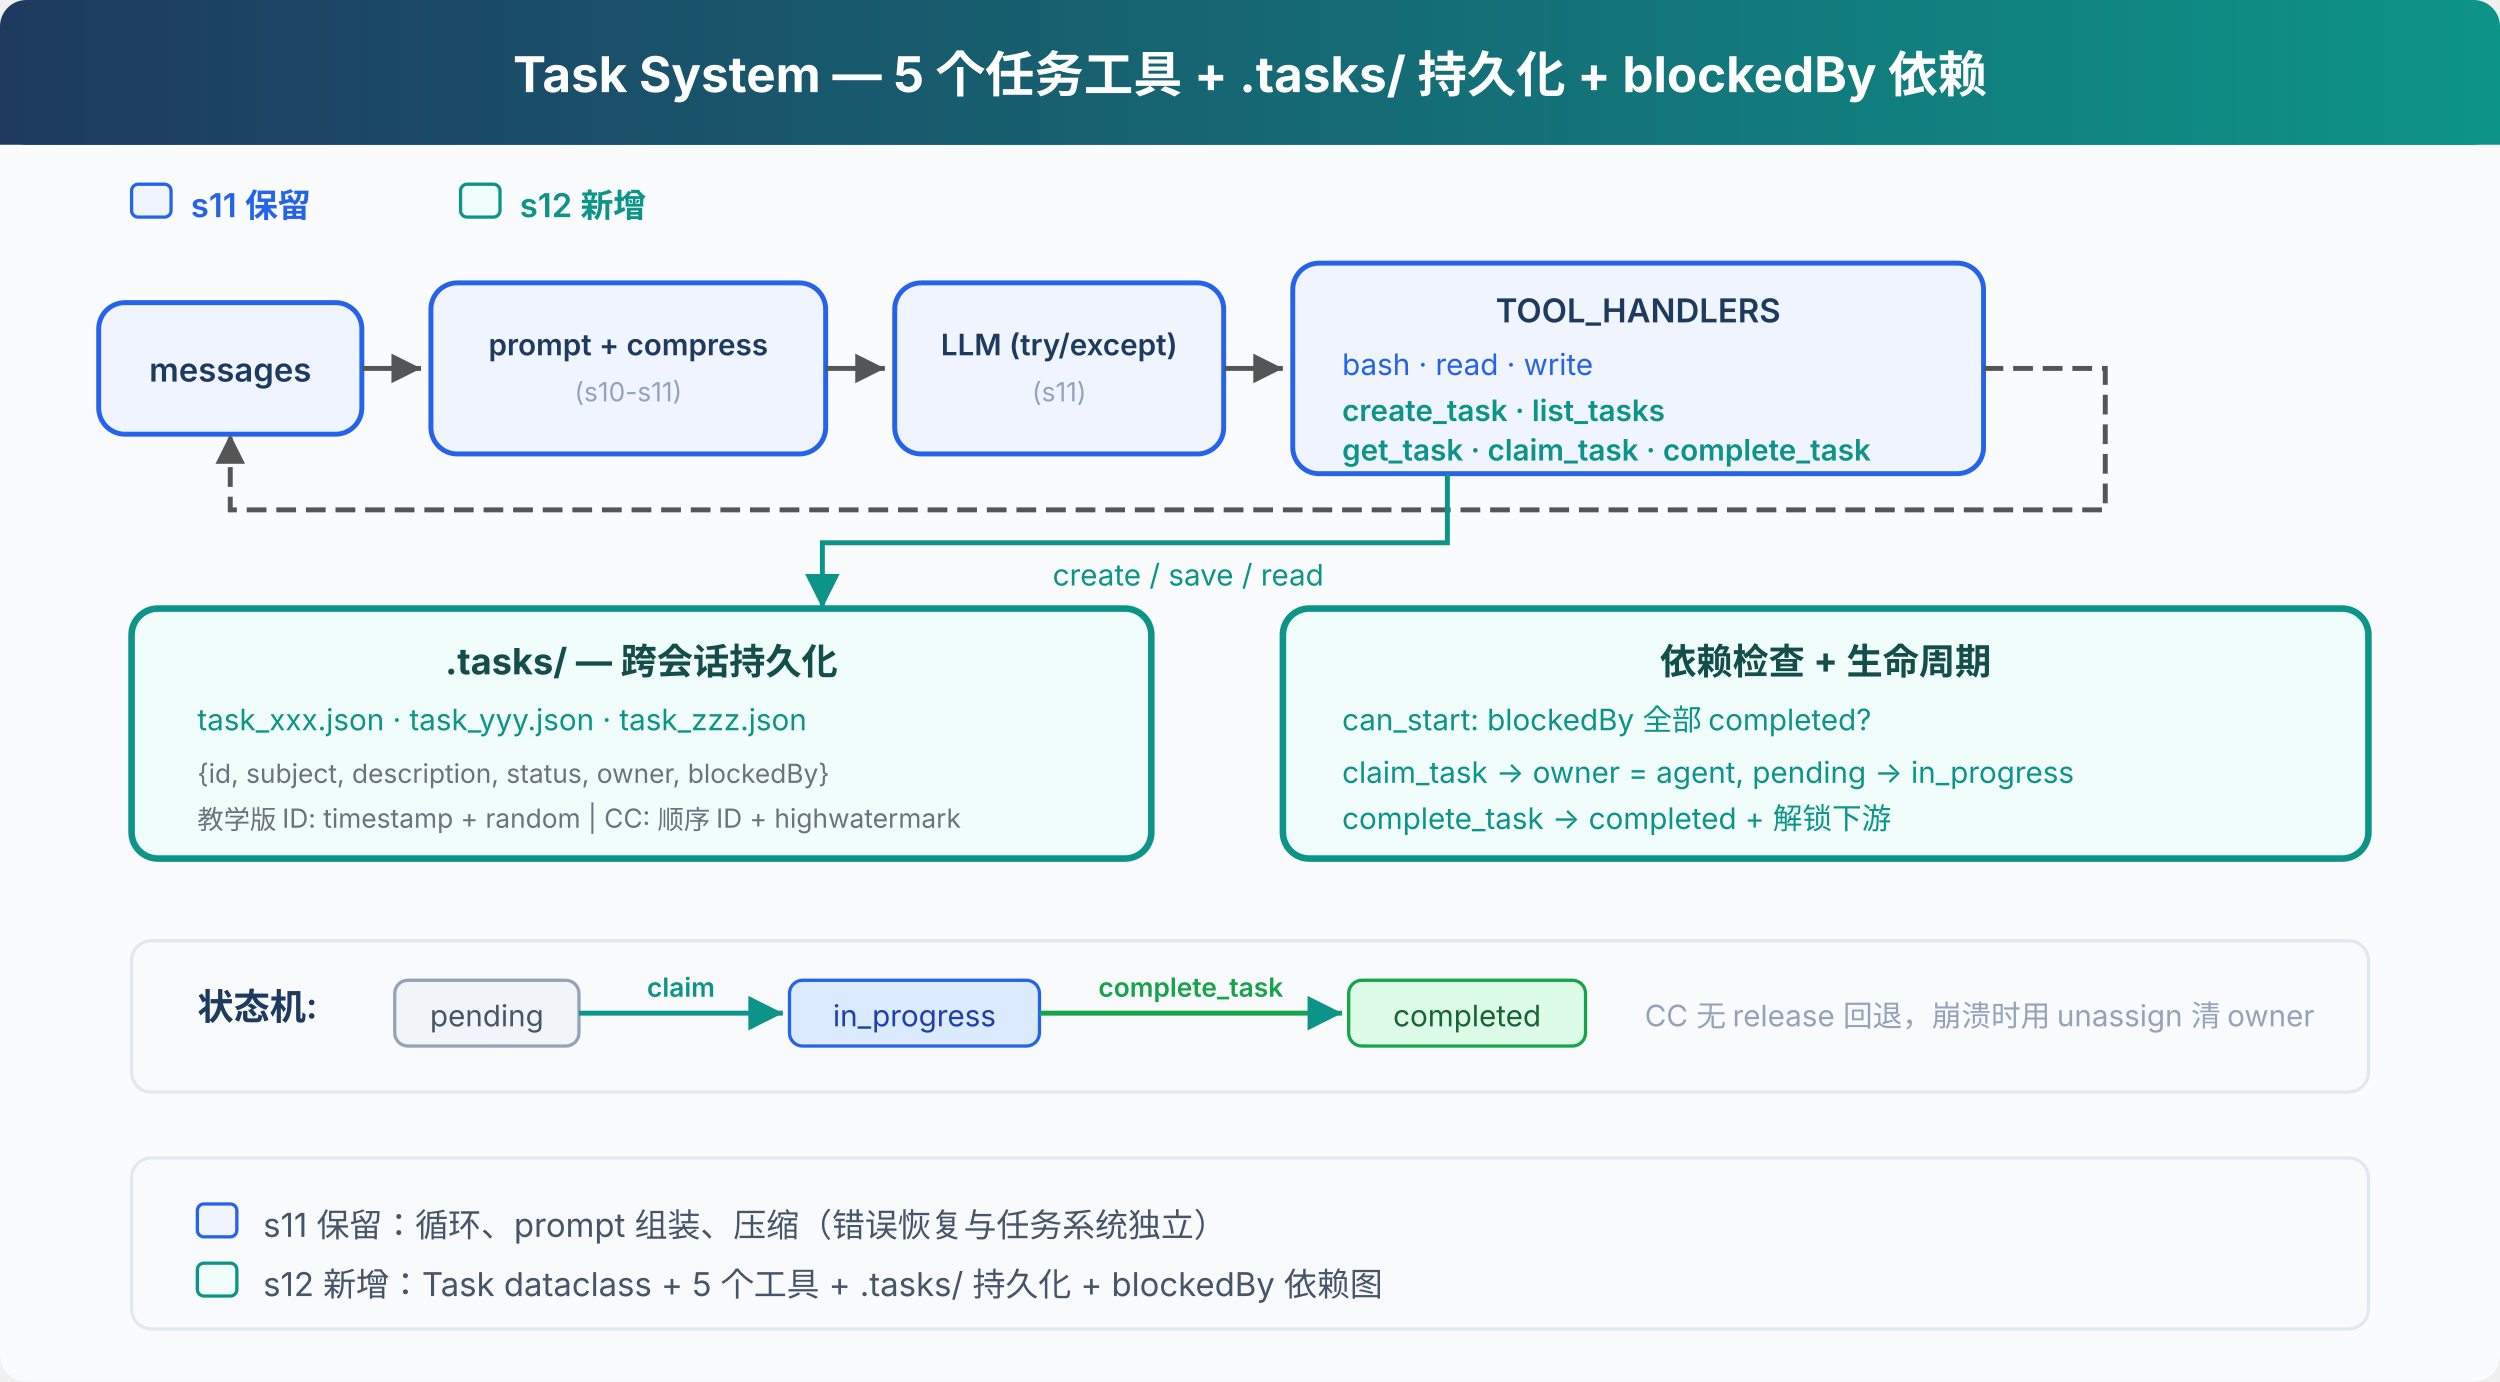
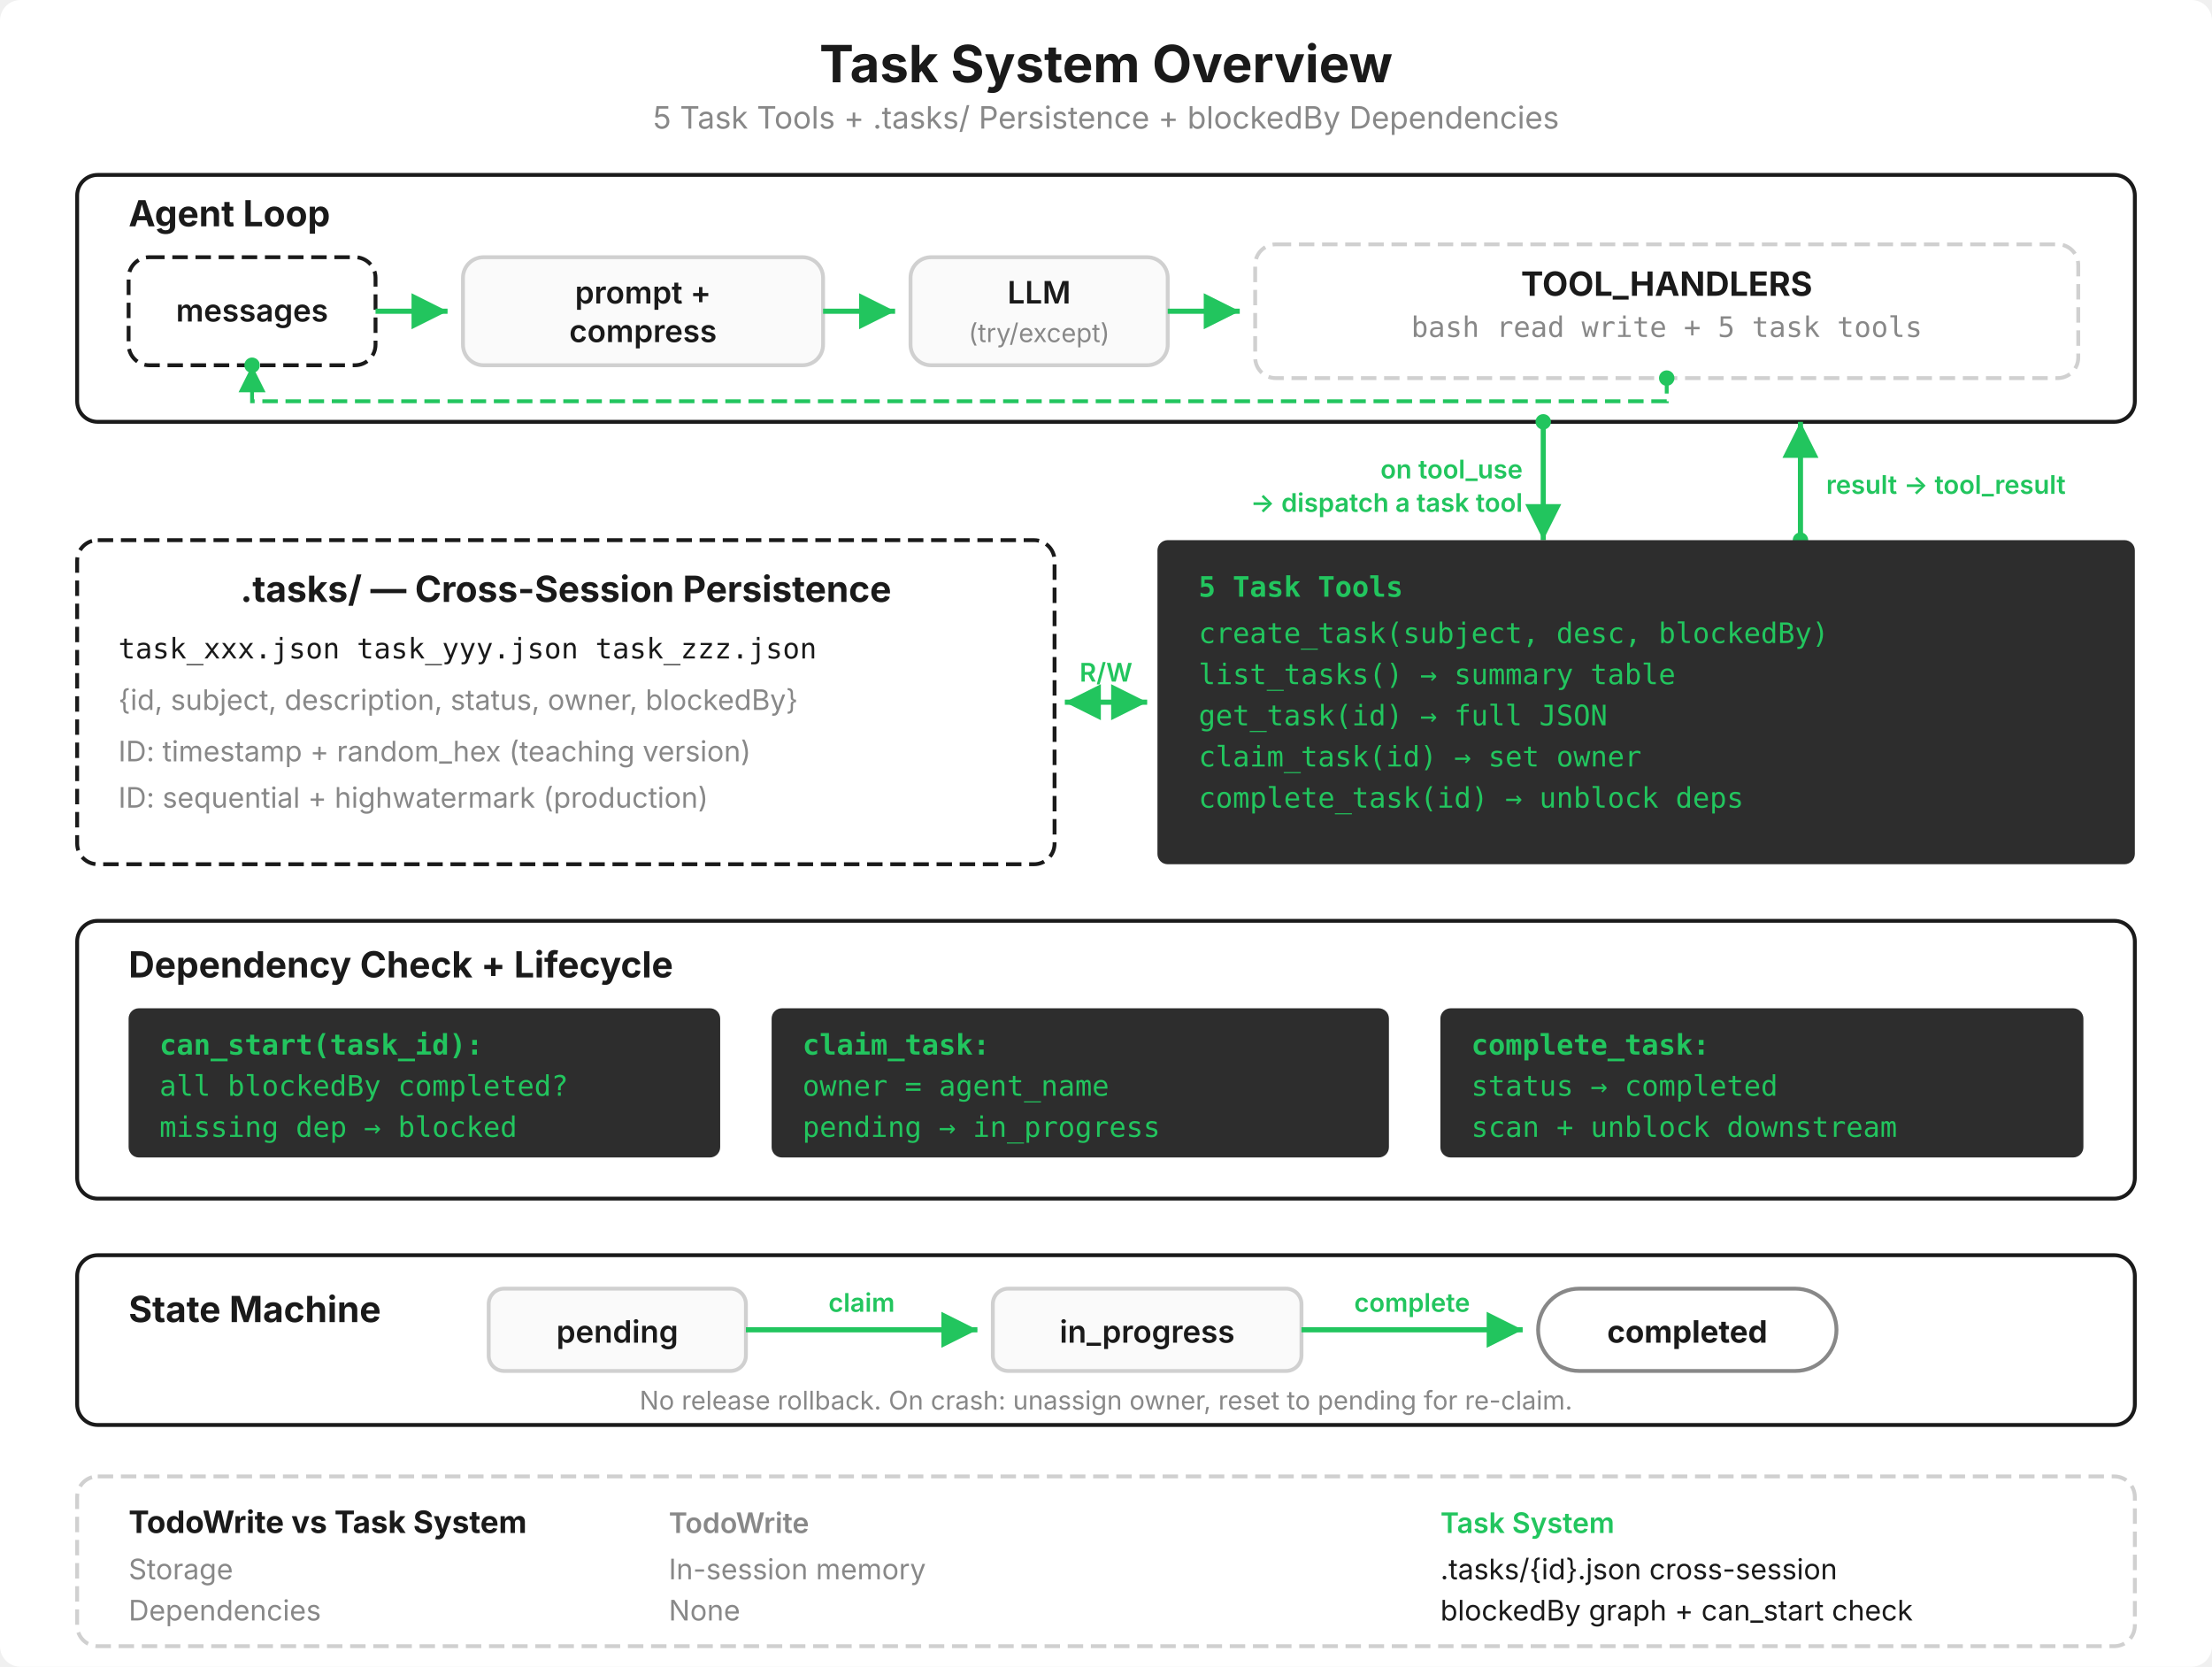
- <svg xmlns="http://www.w3.org/2000/svg" viewBox="0 0 760 420" font-family="system-ui, -apple-system, sans-serif">
+ <svg xmlns="http://www.w3.org/2000/svg" viewBox="0 0 860 648" font-family="system-ui, -apple-system, sans-serif">
  <defs>
-     <linearGradient id="header" x1="0" y1="0" x2="1" y2="0">
-       <stop offset="0%" stop-color="#1e3a5f" />
-       <stop offset="100%" stop-color="#0d9488" />
-     </linearGradient>
-     <marker id="arrow" viewBox="0 0 10 10" refX="10" refY="5" markerWidth="6" markerHeight="6" orient="auto-start-reverse">
-       <path d="M 0 0 L 10 5 L 0 10 z" fill="#555" />
+     <marker id="arrow-green" viewBox="0 0 10 10" refX="10" refY="5" markerWidth="7" markerHeight="7" orient="auto-start-reverse">
+       <path d="M 0 0 L 10 5 L 0 10 z" fill="#22c55e" />
    </marker>
-     <marker id="arrow-teal" viewBox="0 0 10 10" refX="10" refY="5" markerWidth="7" markerHeight="7" orient="auto-start-reverse">
-       <path d="M 0 0 L 10 5 L 0 10 z" fill="#0d9488" />
+     <marker id="arrow-gray" viewBox="0 0 10 10" refX="10" refY="5" markerWidth="7" markerHeight="7" orient="auto-start-reverse">
+       <path d="M 0 0 L 10 5 L 0 10 z" fill="#888888" />
    </marker>
  </defs>
-   <rect width="760" height="420" fill="#fafbfc" rx="8" />
-   <rect x="0" y="0" width="760" height="44" fill="url(#header)" rx="8" />
-   <rect x="0" y="36" width="760" height="8" fill="url(#header)" />
-   <text x="380" y="28" fill="#fff" font-size="15" font-weight="700" text-anchor="middle">Task System — 5 个任务工具 + .tasks/ 持久化 + blockedBy 依赖</text>
-   <rect x="40" y="56" width="12" height="10" rx="2" fill="#f0f4ff" stroke="#2563eb" stroke-width="1" />
-   <text x="58" y="66" fill="#2563eb" font-size="10" font-weight="600">s11 保留</text>
-   <rect x="140" y="56" width="12" height="10" rx="2" fill="#f0fdfa" stroke="#0d9488" stroke-width="1" />
-   <text x="158" y="66" fill="#0d9488" font-size="10" font-weight="600">s12 新增</text>
-   <rect x="30" y="92" width="80" height="40" rx="8" fill="#f0f4ff" stroke="#2563eb" stroke-width="1.5" />
-   <text x="70" y="116" fill="#1e3a5f" font-size="10" font-weight="600" text-anchor="middle">messages</text>
-   <line x1="110" y1="112" x2="128" y2="112" stroke="#555" stroke-width="1.5" marker-end="url(#arrow)" />
-   <rect x="131" y="86" width="120" height="52" rx="8" fill="#f0f4ff" stroke="#2563eb" stroke-width="1.5" />
-   <text x="191" y="108" fill="#1e3a5f" font-size="9" font-weight="600" text-anchor="middle">prompt + compress</text>
-   <text x="191" y="122" fill="#94a3b8" font-size="8" text-anchor="middle">(s10-s11)</text>
-   <line x1="251" y1="112" x2="269" y2="112" stroke="#555" stroke-width="1.5" marker-end="url(#arrow)" />
-   <rect x="272" y="86" width="100" height="52" rx="8" fill="#f0f4ff" stroke="#2563eb" stroke-width="1.5" />
-   <text x="322" y="108" fill="#1e3a5f" font-size="9" font-weight="600" text-anchor="middle">LLM (try/except)</text>
-   <text x="322" y="122" fill="#94a3b8" font-size="8" text-anchor="middle">(s11)</text>
-   <line x1="372" y1="112" x2="390" y2="112" stroke="#555" stroke-width="1.5" marker-end="url(#arrow)" />
-   <rect x="393" y="80" width="210" height="64" rx="8" fill="#f0f4ff" stroke="#2563eb" stroke-width="1.5" />
-   <text x="498" y="98" fill="#1e3a5f" font-size="10" font-weight="600" text-anchor="middle">TOOL_HANDLERS</text>
-   <text x="408" y="114" fill="#2563eb" font-size="9">bash · read · write</text>
-   <text x="408" y="128" fill="#0d9488" font-size="9" font-weight="600">create_task · list_tasks</text>
-   <text x="408" y="140" fill="#0d9488" font-size="9" font-weight="600">get_task · claim_task · complete_task</text>
-   <path d="M 603 112 L 640 112 L 640 155 L 70 155 L 70 132" fill="none" stroke="#555" stroke-width="1.5" marker-end="url(#arrow)" stroke-dasharray="6,3" />
-   <rect x="40" y="185" width="310" height="76" rx="8" fill="#f0fdfa" stroke="#0d9488" stroke-width="2" />
-   <text x="195" y="205" fill="#134e4a" font-size="11" font-weight="700" text-anchor="middle">.tasks/ — 跨会话持久化</text>
-   <text x="60" y="222" fill="#0d9488" font-size="9">task_xxx.json · task_yyy.json · task_zzz.json</text>
-   <text x="60" y="238" fill="#6b7280" font-size="8">{id, subject, description, status, owner, blockedBy}</text>
-   <text x="60" y="252" fill="#6b7280" font-size="8">教学版 ID: timestamp + random | CC: 顺序 ID + highwatermark</text>
-   <path d="M 440 144 L 440 165 L 250 165 L 250 185" fill="none" stroke="#0d9488" stroke-width="1.5" marker-end="url(#arrow-teal)" />
-   <text x="320" y="178" fill="#0d9488" font-size="9">create / save / read</text>
-   <rect x="390" y="185" width="330" height="76" rx="8" fill="#f0fdfa" stroke="#0d9488" stroke-width="2" />
-   <text x="555" y="205" fill="#134e4a" font-size="11" font-weight="700" text-anchor="middle">依赖检查 + 生命周期</text>
-   <text x="408" y="222" fill="#0d9488" font-size="9">can_start: blockedBy 全部 completed?</text>
-   <text x="408" y="238" fill="#0d9488" font-size="9">claim_task → owner = agent, pending → in_progress</text>
-   <text x="408" y="252" fill="#0d9488" font-size="9">complete_task → completed + 解锁下游</text>
-   <rect x="40" y="286" width="680" height="46" rx="6" fill="#f8fafc" stroke="#e2e8f0" stroke-width="1" />
-   <text x="60" y="310" fill="#1e3a5f" font-size="11" font-weight="600">状态机:</text>
-   <rect x="120" y="298" width="56" height="20" rx="4" fill="#f1f5f9" stroke="#94a3b8" stroke-width="1" />
-   <text x="148" y="312" fill="#475569" font-size="9" text-anchor="middle">pending</text>
-   <line x1="176" y1="308" x2="238" y2="308" stroke="#0d9488" stroke-width="1.5" marker-end="url(#arrow-teal)" />
-   <text x="207" y="303" fill="#0d9488" font-size="8" font-weight="600" text-anchor="middle">claim</text>
-   <rect x="240" y="298" width="76" height="20" rx="4" fill="#dbeafe" stroke="#2563eb" stroke-width="1" />
-   <text x="278" y="312" fill="#1e40af" font-size="9" text-anchor="middle">in_progress</text>
-   <line x1="316" y1="308" x2="408" y2="308" stroke="#16a34a" stroke-width="1.5" marker-end="url(#arrow-teal)" />
-   <text x="362" y="303" fill="#16a34a" font-size="8" font-weight="600" text-anchor="middle">complete_task</text>
-   <rect x="410" y="298" width="72" height="20" rx="4" fill="#dcfce7" stroke="#16a34a" stroke-width="1" />
-   <text x="446" y="312" fill="#166534" font-size="9" text-anchor="middle">completed</text>
-   <text x="500" y="312" fill="#94a3b8" font-size="9">CC 无 release 回退，崩溃时用 unassign 清 owner</text>
-   <rect x="40" y="352" width="680" height="52" rx="6" fill="#f8fafc" stroke="#e2e8f0" stroke-width="1" />
-   <rect x="60" y="366" width="12" height="10" rx="2" fill="#f0f4ff" stroke="#2563eb" stroke-width="1" />
-   <text x="80" y="376" fill="#475569" font-size="10">s11 保留：循环、prompt 组装、压缩（错误恢复与任务系统独立）</text>
-   <rect x="60" y="384" width="12" height="10" rx="2" fill="#f0fdfa" stroke="#0d9488" stroke-width="1" />
-   <text x="80" y="394" fill="#475569" font-size="10">s12 新增：Task dataclass + 5 个工具 + .tasks/ 持久化 + blockedBy 依赖图</text>
+   <rect width="860" height="648" fill="#ffffff" rx="8" />
+   <text x="430" y="32" fill="#1a1a1a" font-size="20" font-weight="700" text-anchor="middle">Task System Overview</text>
+   <text x="430" y="50" fill="#888888" font-size="12" text-anchor="middle">5 Task Tools + .tasks/ Persistence + blockedBy Dependencies</text>
+   <rect x="30" y="68" width="800" height="96" rx="8" fill="#ffffff" stroke="#1a1a1a" stroke-width="1.5" />
+   <text x="50" y="88" fill="#1a1a1a" font-size="14" font-weight="700">Agent Loop</text>
+   <rect x="50" y="100" width="96" height="42" rx="8" fill="#ffffff" stroke="#1a1a1a" stroke-width="1.5" stroke-dasharray="6,3" />
+   <text x="98" y="125" fill="#1a1a1a" font-size="12" font-weight="600" text-anchor="middle">messages</text>
+   <line x1="146" y1="121" x2="174" y2="121" stroke="#22c55e" stroke-width="2" marker-end="url(#arrow-green)" />
+   <rect x="180" y="100" width="140" height="42" rx="8" fill="#fafafa" stroke="#d0d0d0" stroke-width="1.5" />
+   <text x="250" y="118" fill="#1a1a1a" font-size="12" font-weight="600" text-anchor="middle">prompt +</text>
+   <text x="250" y="133" fill="#1a1a1a" font-size="12" font-weight="600" text-anchor="middle">compress</text>
+   <line x1="320" y1="121" x2="348" y2="121" stroke="#22c55e" stroke-width="2" marker-end="url(#arrow-green)" />
+   <rect x="354" y="100" width="100" height="42" rx="8" fill="#fafafa" stroke="#d0d0d0" stroke-width="1.5" />
+   <text x="404" y="118" fill="#1a1a1a" font-size="12" font-weight="600" text-anchor="middle">LLM</text>
+   <text x="404" y="133" fill="#888888" font-size="10" text-anchor="middle">(try/except)</text>
+   <line x1="454" y1="121" x2="482" y2="121" stroke="#22c55e" stroke-width="2" marker-end="url(#arrow-green)" />
+   <rect x="488" y="95" width="320" height="52" rx="8" fill="#ffffff" stroke="#d0d0d0" stroke-width="1.5" stroke-dasharray="6,3" />
+   <text x="648" y="115" fill="#1a1a1a" font-size="13" font-weight="700" text-anchor="middle">TOOL_HANDLERS</text>
+   <text x="648" y="131" fill="#888888" font-size="11" text-anchor="middle" font-family="monospace">bash  read  write  + 5 task tools</text>
+   <path d="M 648 147 L 648 156 L 98 156 L 98 142" fill="none" stroke="#22c55e" stroke-width="1.5" stroke-dasharray="6,3" marker-end="url(#arrow-green)" />
+   <circle cx="648" cy="147" r="3" fill="#22c55e" />
+   <circle cx="98" cy="142" r="3" fill="#22c55e" />
+   <circle cx="600" cy="164" r="3" fill="#22c55e" />
+   <path d="M 600 164 L 600 210" fill="none" stroke="#22c55e" stroke-width="2" marker-end="url(#arrow-green)" />
+   <text x="592" y="186" fill="#22c55e" font-size="10" font-weight="600" text-anchor="end">on tool_use</text>
+   <text x="592" y="199" fill="#22c55e" font-size="10" font-weight="600" text-anchor="end">→ dispatch a task tool</text>
+   <circle cx="700" cy="210" r="3" fill="#22c55e" />
+   <path d="M 700 210 L 700 164" fill="none" stroke="#22c55e" stroke-width="2" marker-end="url(#arrow-green)" />
+   <text x="710" y="192" fill="#22c55e" font-size="10" font-weight="600" text-anchor="start">result → tool_result</text>
+   <rect x="30" y="210" width="380" height="126" rx="8" fill="#ffffff" stroke="#1a1a1a" stroke-width="1.5" stroke-dasharray="6,3" />
+   <text x="220" y="234" fill="#1a1a1a" font-size="14" font-weight="700" text-anchor="middle">.tasks/ — Cross-Session Persistence</text>
+   <text x="46" y="256" fill="#1a1a1a" font-size="11" font-family="monospace">task_xxx.json  task_yyy.json  task_zzz.json</text>
+   <text x="46" y="276" fill="#888888" font-size="11">{id, subject, description, status, owner, blockedBy}</text>
+   <text x="46" y="296" fill="#888888" font-size="11">ID: timestamp + random_hex (teaching version)</text>
+   <text x="46" y="314" fill="#888888" font-size="11">ID: sequential + highwatermark (production)</text>
+   <rect x="450" y="210" width="380" height="126" rx="4" fill="#2d2d2d" />
+   <text x="466" y="232" fill="#22c55e" font-size="11" font-weight="700" font-family="monospace">5 Task Tools</text>
+   <text x="466" y="250" fill="#22c55e" font-size="11" font-family="monospace">create_task(subject, desc, blockedBy)</text>
+   <text x="466" y="266" fill="#22c55e" font-size="11" font-family="monospace">list_tasks()        → summary table</text>
+   <text x="466" y="282" fill="#22c55e" font-size="11" font-family="monospace">get_task(id)        → full JSON</text>
+   <text x="466" y="298" fill="#22c55e" font-size="11" font-family="monospace">claim_task(id)      → set owner</text>
+   <text x="466" y="314" fill="#22c55e" font-size="11" font-family="monospace">complete_task(id)   → unblock deps</text>
+   <line x1="446" y1="273" x2="414" y2="273" stroke="#22c55e" stroke-width="2" marker-start="url(#arrow-green)" marker-end="url(#arrow-green)" />
+   <text x="430" y="265" fill="#22c55e" font-size="10" font-weight="600" text-anchor="middle">R/W</text>
+   <rect x="30" y="358" width="800" height="108" rx="8" fill="#ffffff" stroke="#1a1a1a" stroke-width="1.5" />
+   <text x="50" y="380" fill="#1a1a1a" font-size="14" font-weight="700">Dependency Check + Lifecycle</text>
+   <rect x="50" y="392" width="230" height="58" rx="4" fill="#2d2d2d" />
+   <text x="62" y="410" fill="#22c55e" font-size="11" font-family="monospace" font-weight="600">can_start(task_id):</text>
+   <text x="62" y="426" fill="#22c55e" font-size="11" font-family="monospace">  all blockedBy completed?</text>
+   <text x="62" y="442" fill="#22c55e" font-size="11" font-family="monospace">  missing dep → blocked</text>
+   <rect x="300" y="392" width="240" height="58" rx="4" fill="#2d2d2d" />
+   <text x="312" y="410" fill="#22c55e" font-size="11" font-family="monospace" font-weight="600">claim_task:</text>
+   <text x="312" y="426" fill="#22c55e" font-size="11" font-family="monospace">  owner = agent_name</text>
+   <text x="312" y="442" fill="#22c55e" font-size="11" font-family="monospace">  pending → in_progress</text>
+   <rect x="560" y="392" width="250" height="58" rx="4" fill="#2d2d2d" />
+   <text x="572" y="410" fill="#22c55e" font-size="11" font-family="monospace" font-weight="600">complete_task:</text>
+   <text x="572" y="426" fill="#22c55e" font-size="11" font-family="monospace">  status → completed</text>
+   <text x="572" y="442" fill="#22c55e" font-size="11" font-family="monospace">  scan + unblock downstream</text>
+   <rect x="30" y="488" width="800" height="66" rx="8" fill="#ffffff" stroke="#1a1a1a" stroke-width="1.5" />
+   <text x="50" y="514" fill="#1a1a1a" font-size="14" font-weight="700">State Machine</text>
+   <rect x="190" y="501" width="100" height="32" rx="6" fill="#fafafa" stroke="#d0d0d0" stroke-width="1.5" />
+   <text x="240" y="522" fill="#1a1a1a" font-size="12" font-weight="600" text-anchor="middle">pending</text>
+   <line x1="290" y1="517" x2="380" y2="517" stroke="#22c55e" stroke-width="2" marker-end="url(#arrow-green)" />
+   <text x="335" y="510" fill="#22c55e" font-size="10" font-weight="600" text-anchor="middle">claim</text>
+   <rect x="386" y="501" width="120" height="32" rx="6" fill="#fafafa" stroke="#d0d0d0" stroke-width="1.5" />
+   <text x="446" y="522" fill="#1a1a1a" font-size="12" font-weight="600" text-anchor="middle">in_progress</text>
+   <line x1="506" y1="517" x2="592" y2="517" stroke="#22c55e" stroke-width="2" marker-end="url(#arrow-green)" />
+   <text x="549" y="510" fill="#22c55e" font-size="10" font-weight="600" text-anchor="middle">complete</text>
+   <rect x="598" y="501" width="116" height="32" rx="16" fill="#ffffff" stroke="#888888" stroke-width="1.5" />
+   <text x="656" y="522" fill="#1a1a1a" font-size="12" font-weight="700" text-anchor="middle">completed</text>
+   <text x="430" y="548" fill="#888888" font-size="10" text-anchor="middle">No release rollback. On crash: unassign owner, reset to pending for re-claim.</text>
+   <rect x="30" y="574" width="800" height="66" rx="8" fill="#ffffff" stroke="#d0d0d0" stroke-width="1.5" stroke-dasharray="6,3" />
+   <text x="50" y="596" fill="#1a1a1a" font-size="12" font-weight="700">TodoWrite vs Task System</text>
+   <text x="260" y="596" fill="#888888" font-size="11" font-weight="600">TodoWrite</text>
+   <text x="560" y="596" fill="#22c55e" font-size="11" font-weight="600">Task System</text>
+   <text x="50" y="614" fill="#888888" font-size="11">Storage</text>
+   <text x="260" y="614" fill="#888888" font-size="11">In-session memory</text>
+   <text x="560" y="614" fill="#1a1a1a" font-size="11">.tasks/{id}.json cross-session</text>
+   <text x="50" y="630" fill="#888888" font-size="11">Dependencies</text>
+   <text x="260" y="630" fill="#888888" font-size="11">None</text>
+   <text x="560" y="630" fill="#1a1a1a" font-size="11">blockedBy graph + can_start check</text>
</svg>
